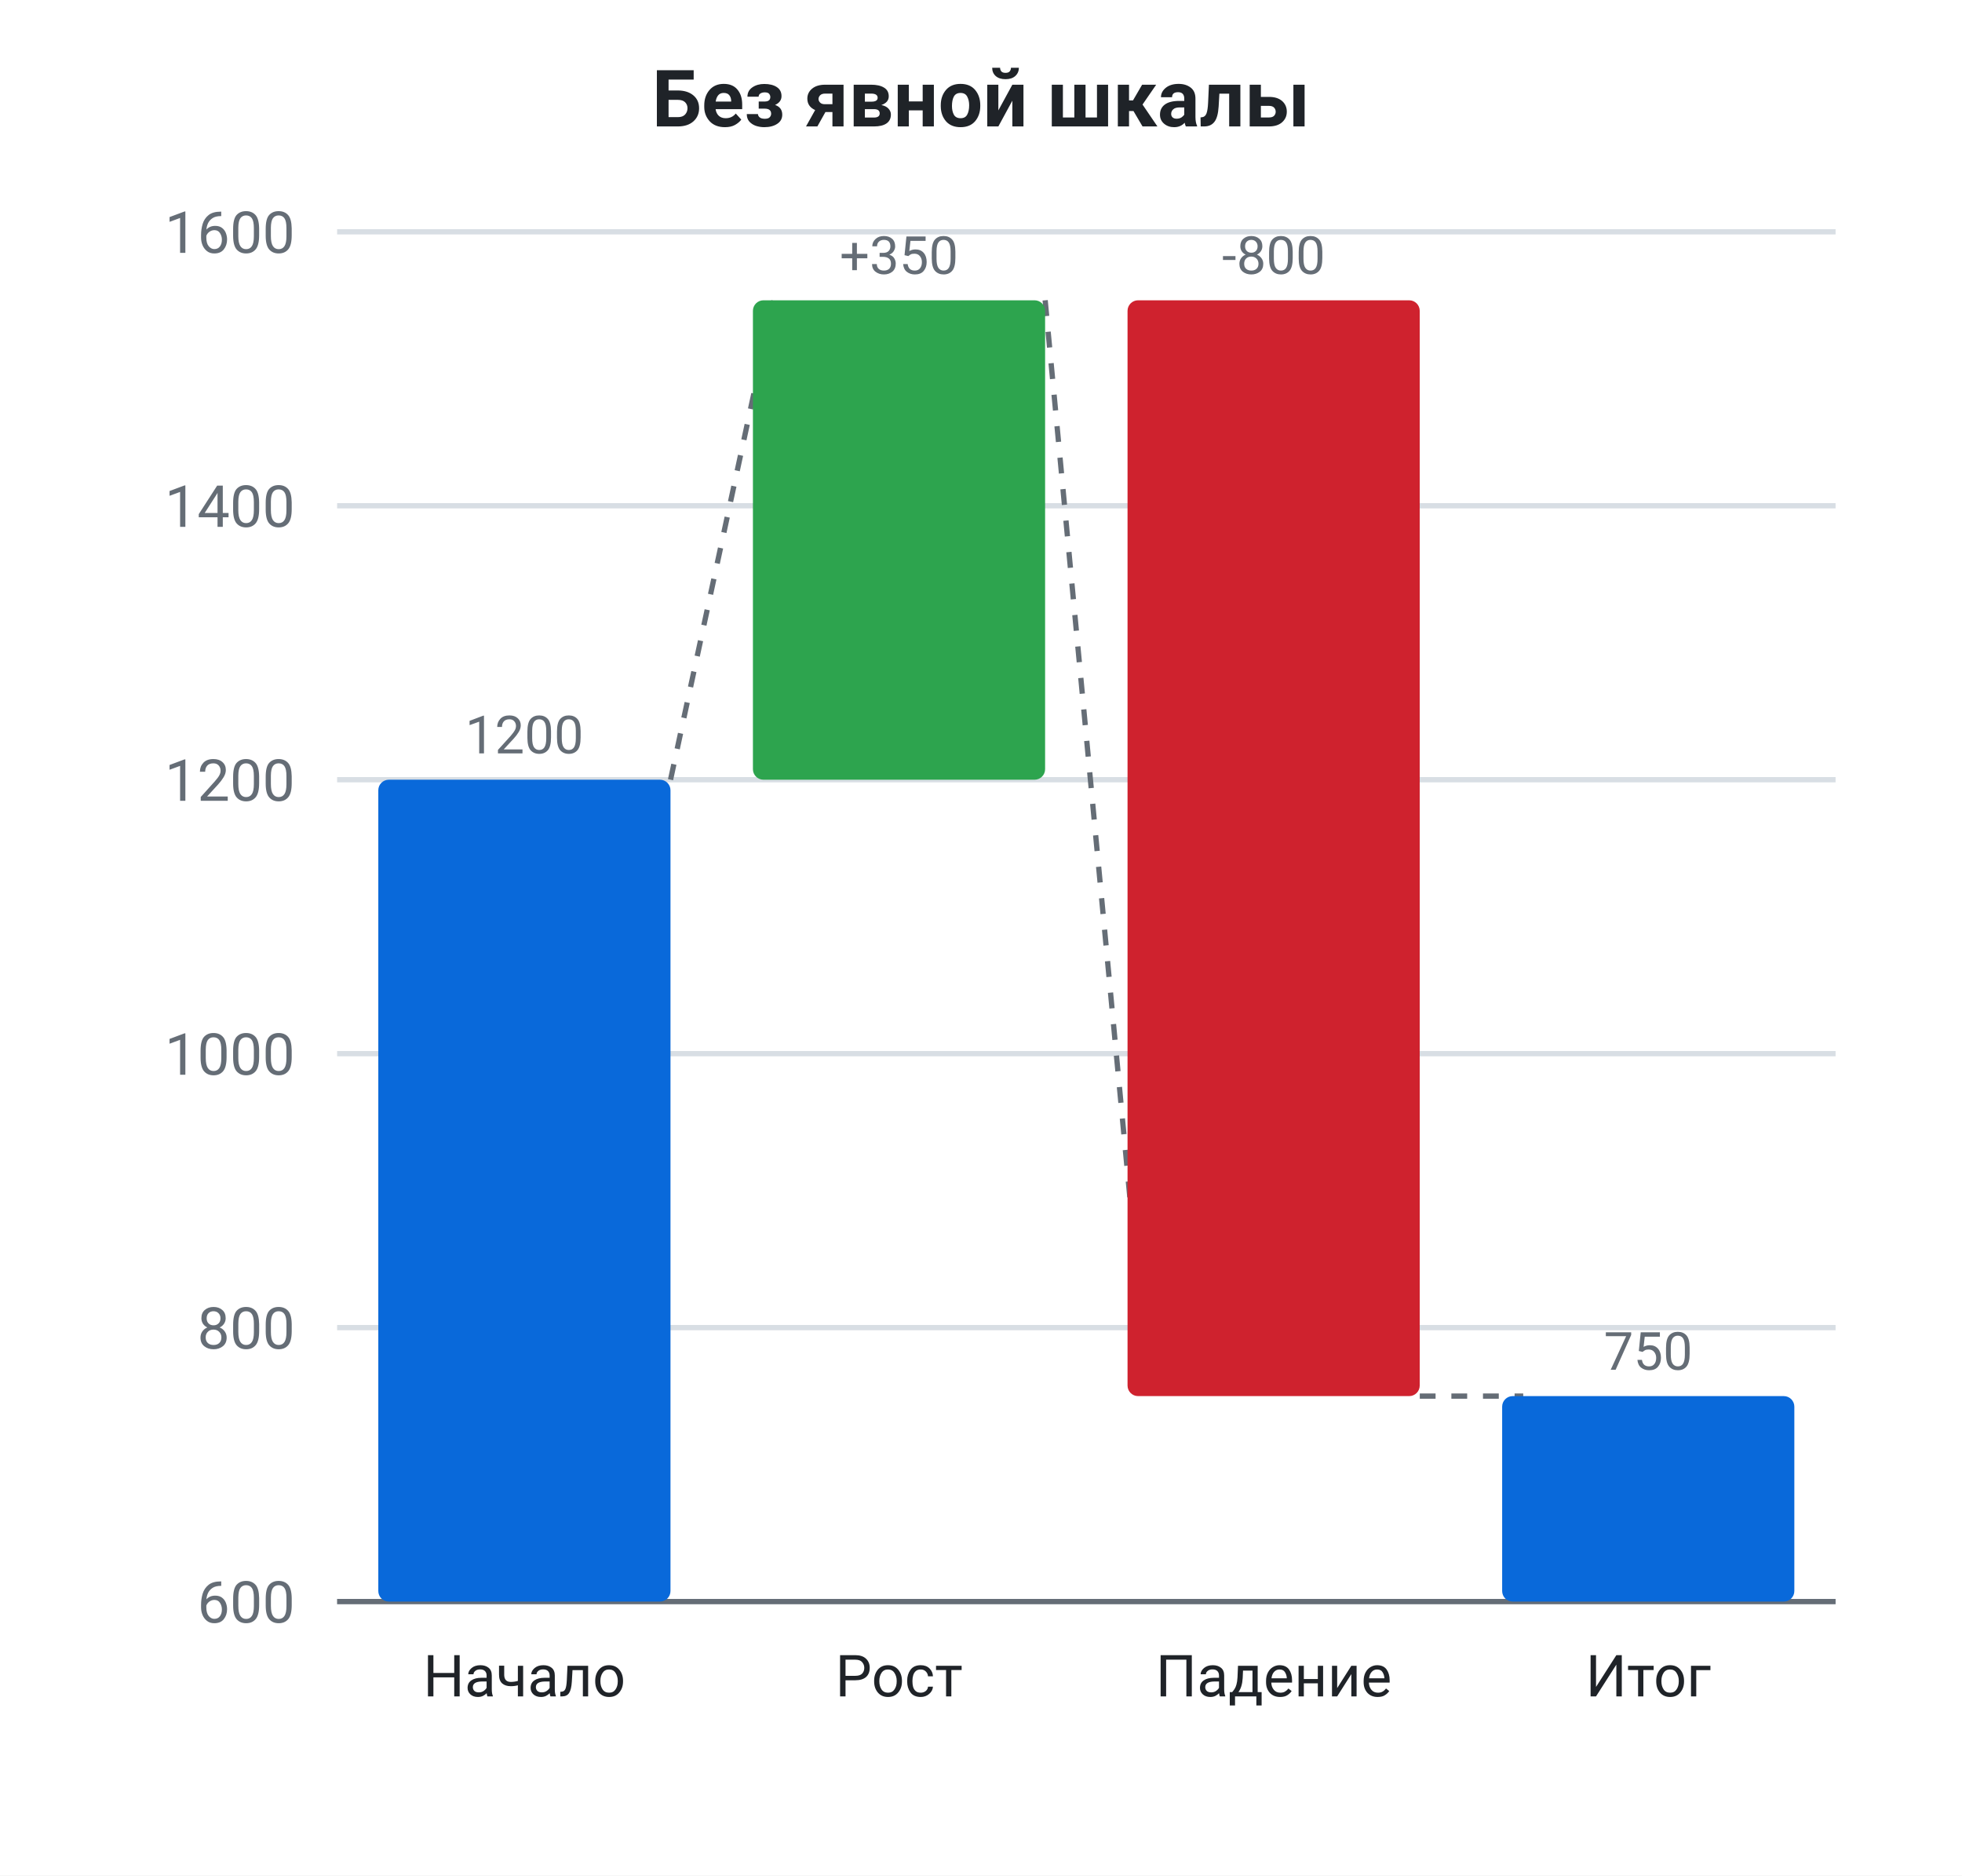
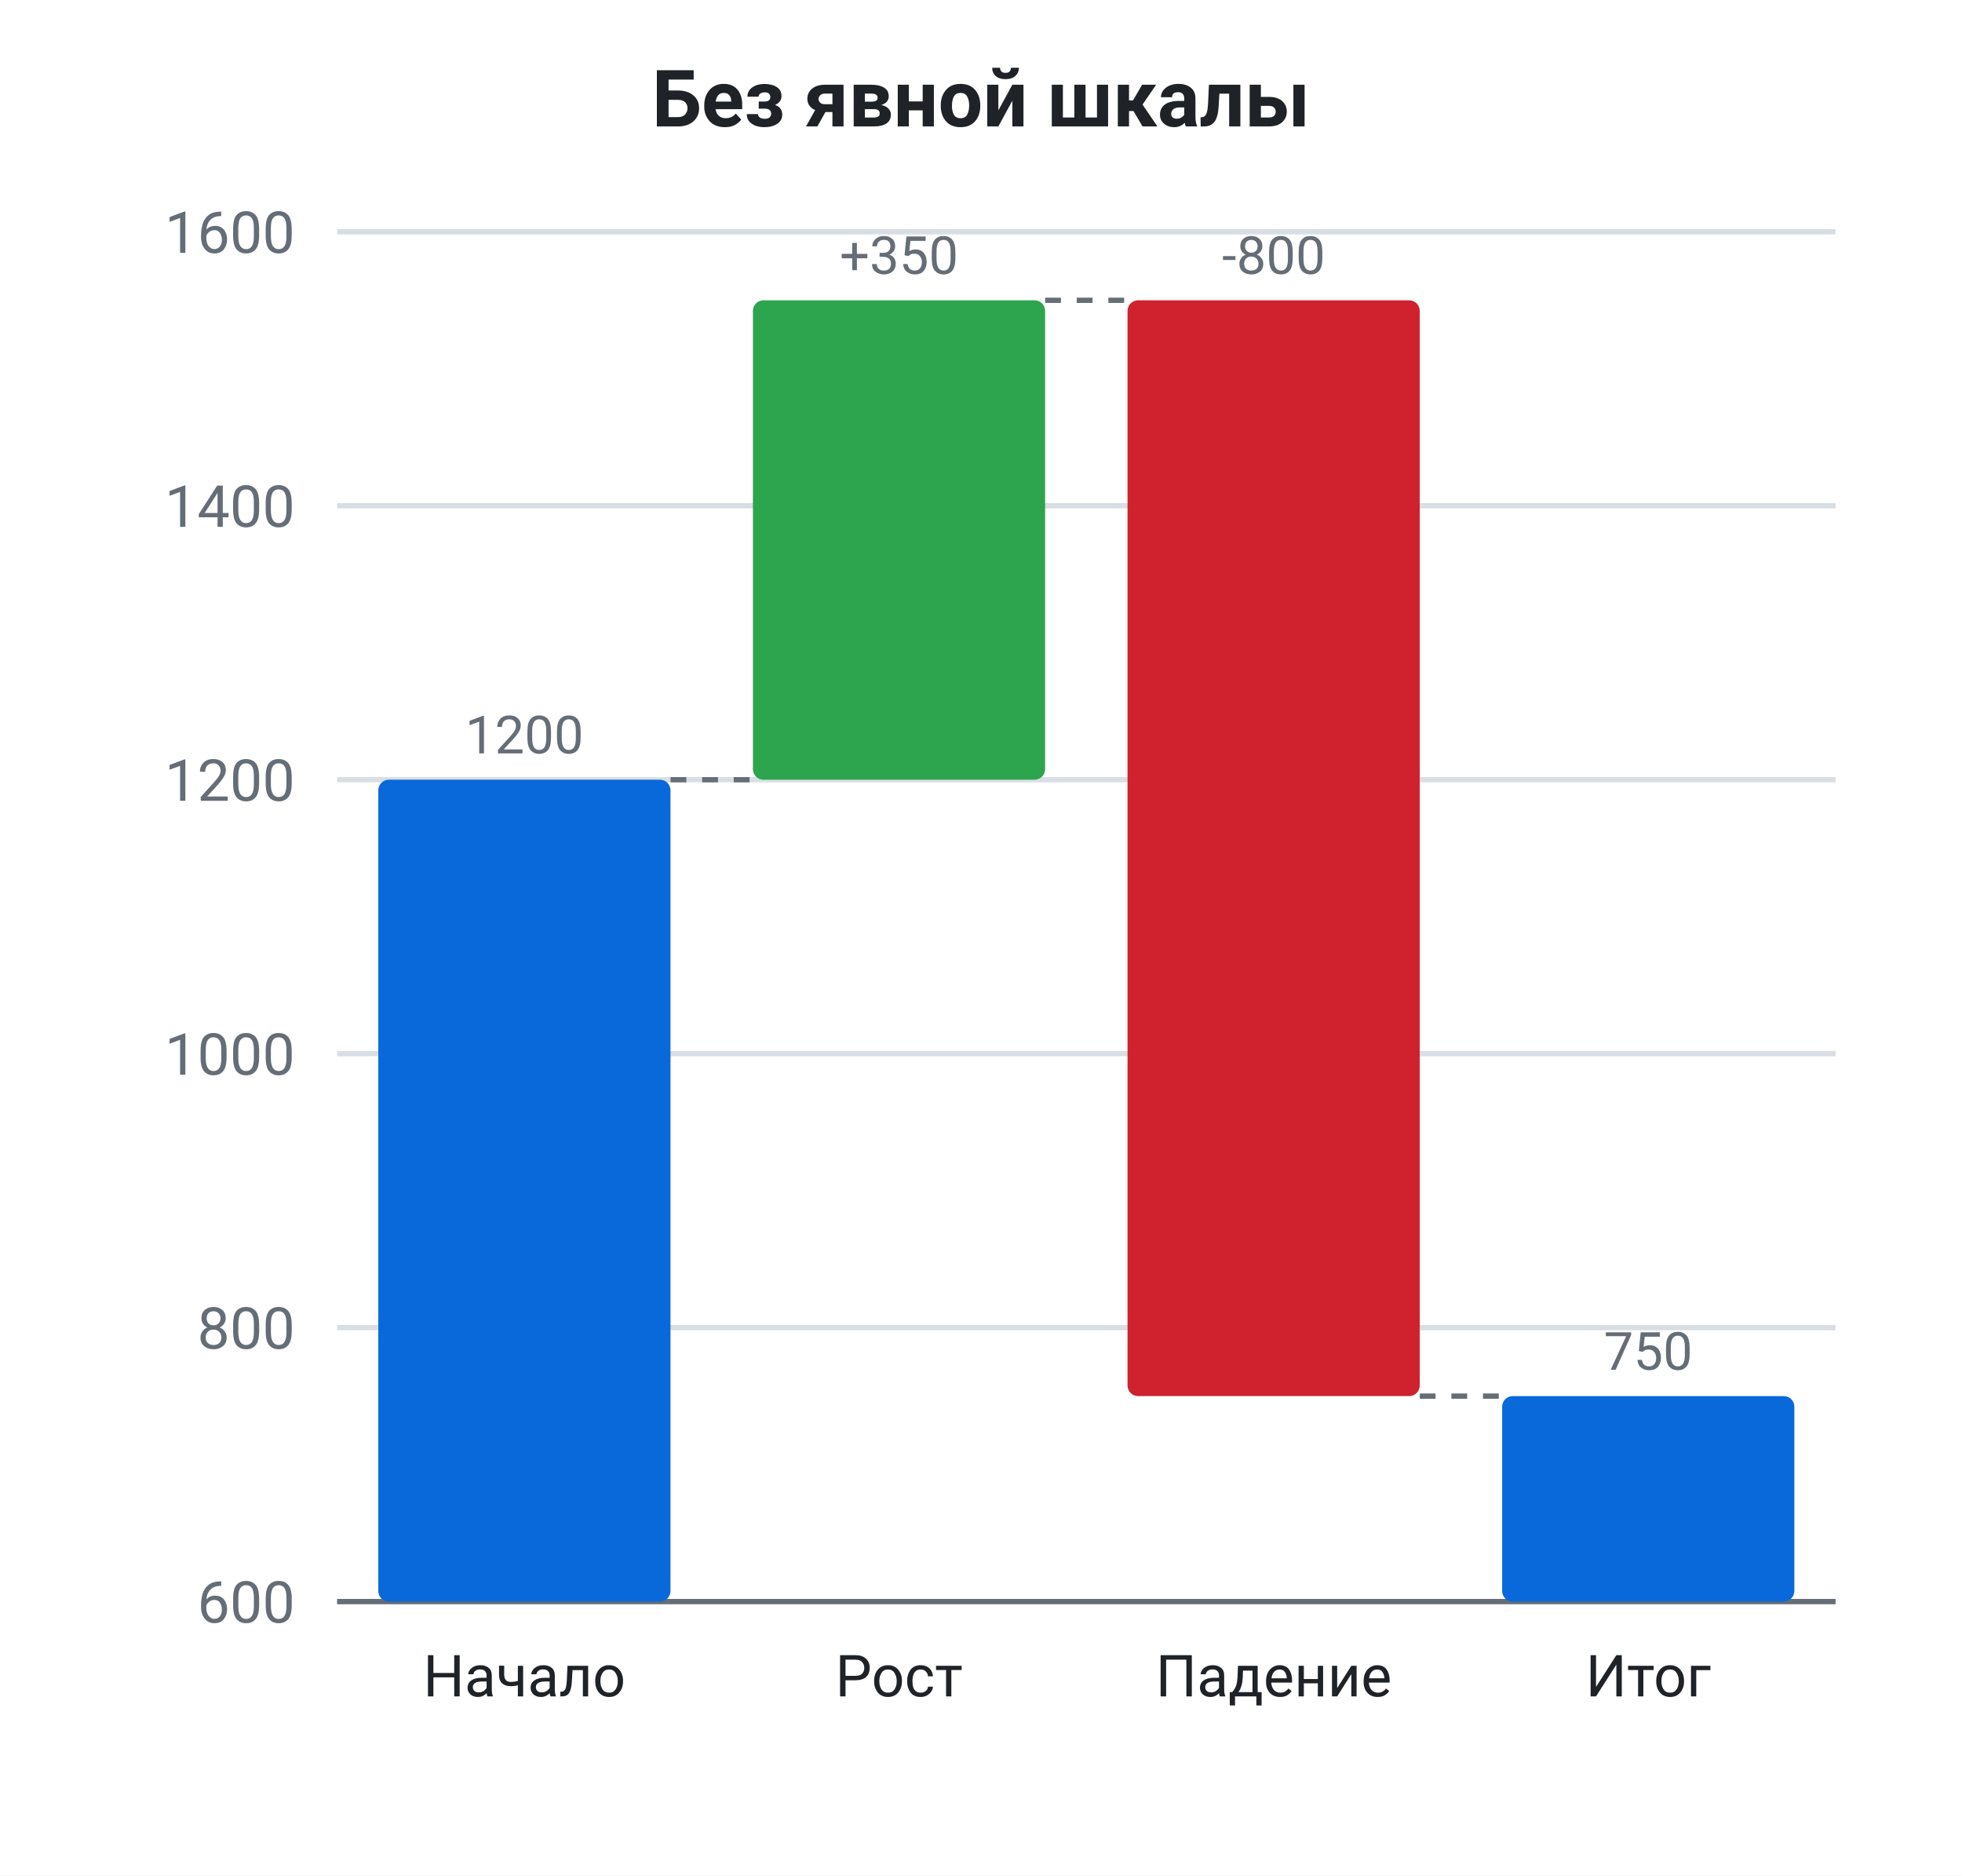
<svg xmlns="http://www.w3.org/2000/svg" viewBox="0 0 372.48 356" width="372.48" height="356" role="img" font-family="system-ui, -apple-system, &quot;Segoe UI&quot;, Roboto, sans-serif">
  <rect x="0" y="0" width="372.48" height="356" fill="#ffffff" />
  <text x="186.24" y="24" fill="#1f2328" font-size="15" text-anchor="middle" font-weight="600">Без явной шкалы</text>
  <line x1="64" y1="304" x2="348.48" y2="304" stroke="#d8dee4" stroke-width="1" />
  <text x="56" y="308" fill="#656d76" font-size="11" text-anchor="end">600</text>
  <line x1="64" y1="252" x2="348.48" y2="252" stroke="#d8dee4" stroke-width="1" />
  <text x="56" y="256" fill="#656d76" font-size="11" text-anchor="end">800</text>
  <line x1="64" y1="200" x2="348.48" y2="200" stroke="#d8dee4" stroke-width="1" />
  <text x="56" y="204" fill="#656d76" font-size="11" text-anchor="end">1000</text>
  <line x1="64" y1="148" x2="348.48" y2="148" stroke="#d8dee4" stroke-width="1" />
  <text x="56" y="152" fill="#656d76" font-size="11" text-anchor="end">1200</text>
  <line x1="64" y1="96" x2="348.48" y2="96" stroke="#d8dee4" stroke-width="1" />
  <text x="56" y="100" fill="#656d76" font-size="11" text-anchor="end">1400</text>
  <line x1="64" y1="44" x2="348.48" y2="44" stroke="#d8dee4" stroke-width="1" />
  <text x="56" y="48" fill="#656d76" font-size="11" text-anchor="end">1600</text>
  <line x1="64" y1="304" x2="348.48" y2="304" stroke="#656d76" stroke-width="1" />
-   <line x1="127.3" y1="148" x2="146.94" y2="57" stroke="#656d76" stroke-width="1" stroke-dasharray="3 3" data-connector="1" />
-   <line x1="198.42" y1="57" x2="218.06" y2="265" stroke="#656d76" stroke-width="1" stroke-dasharray="3 3" data-connector="1" />
-   <line x1="269.54" y1="265" x2="289.18" y2="265" stroke="#656d76" stroke-width="1" stroke-dasharray="3 3" data-connector="1" />
-   <rect x="71.82" y="148" width="55.47" height="156" fill="#0969da" rx="2" />
+   <line x1="127.3" y1="148" x2="142.94" y2="148" stroke="#656d76" stroke-width="1" stroke-dasharray="3 3" data-connector="1" />
+   <line x1="198.42" y1="57" x2="214.06" y2="57" stroke="#656d76" stroke-width="1" stroke-dasharray="3 3" data-connector="1" />
+   <line x1="269.54" y1="265" x2="285.18" y2="265" stroke="#656d76" stroke-width="1" stroke-dasharray="3 3" data-connector="1" />
+   <rect x="71.82" y="148" width="55.47" height="156" fill="#0969da" rx="2" data-bar="0-0" />
  <text x="99.56" y="143" fill="#656d76" font-size="10" text-anchor="middle">1200</text>
  <text x="99.56" y="322" fill="#1f2328" font-size="11" text-anchor="middle">Начало</text>
-   <rect x="142.94" y="57" width="55.47" height="91" fill="#2da44e" rx="2" />
+   <rect x="142.94" y="57" width="55.47" height="91" fill="#2da44e" rx="2" data-bar="0-1" />
  <text x="170.68" y="52" fill="#656d76" font-size="10" text-anchor="middle">+350</text>
  <text x="170.68" y="322" fill="#1f2328" font-size="11" text-anchor="middle">Рост</text>
-   <rect x="214.06" y="57" width="55.47" height="208" fill="#cf222e" rx="2" />
+   <rect x="214.06" y="57" width="55.47" height="208" fill="#cf222e" rx="2" data-bar="0-2" />
  <text x="241.8" y="52" fill="#656d76" font-size="10" text-anchor="middle">-800</text>
  <text x="241.8" y="322" fill="#1f2328" font-size="11" text-anchor="middle">Падение</text>
-   <rect x="285.18" y="265" width="55.47" height="39" fill="#0969da" rx="2" />
+   <rect x="285.18" y="265" width="55.47" height="39" fill="#0969da" rx="2" data-bar="0-3" />
  <text x="312.92" y="260" fill="#656d76" font-size="10" text-anchor="middle">750</text>
  <text x="312.92" y="322" fill="#1f2328" font-size="11" text-anchor="middle">Итог</text>
</svg>
